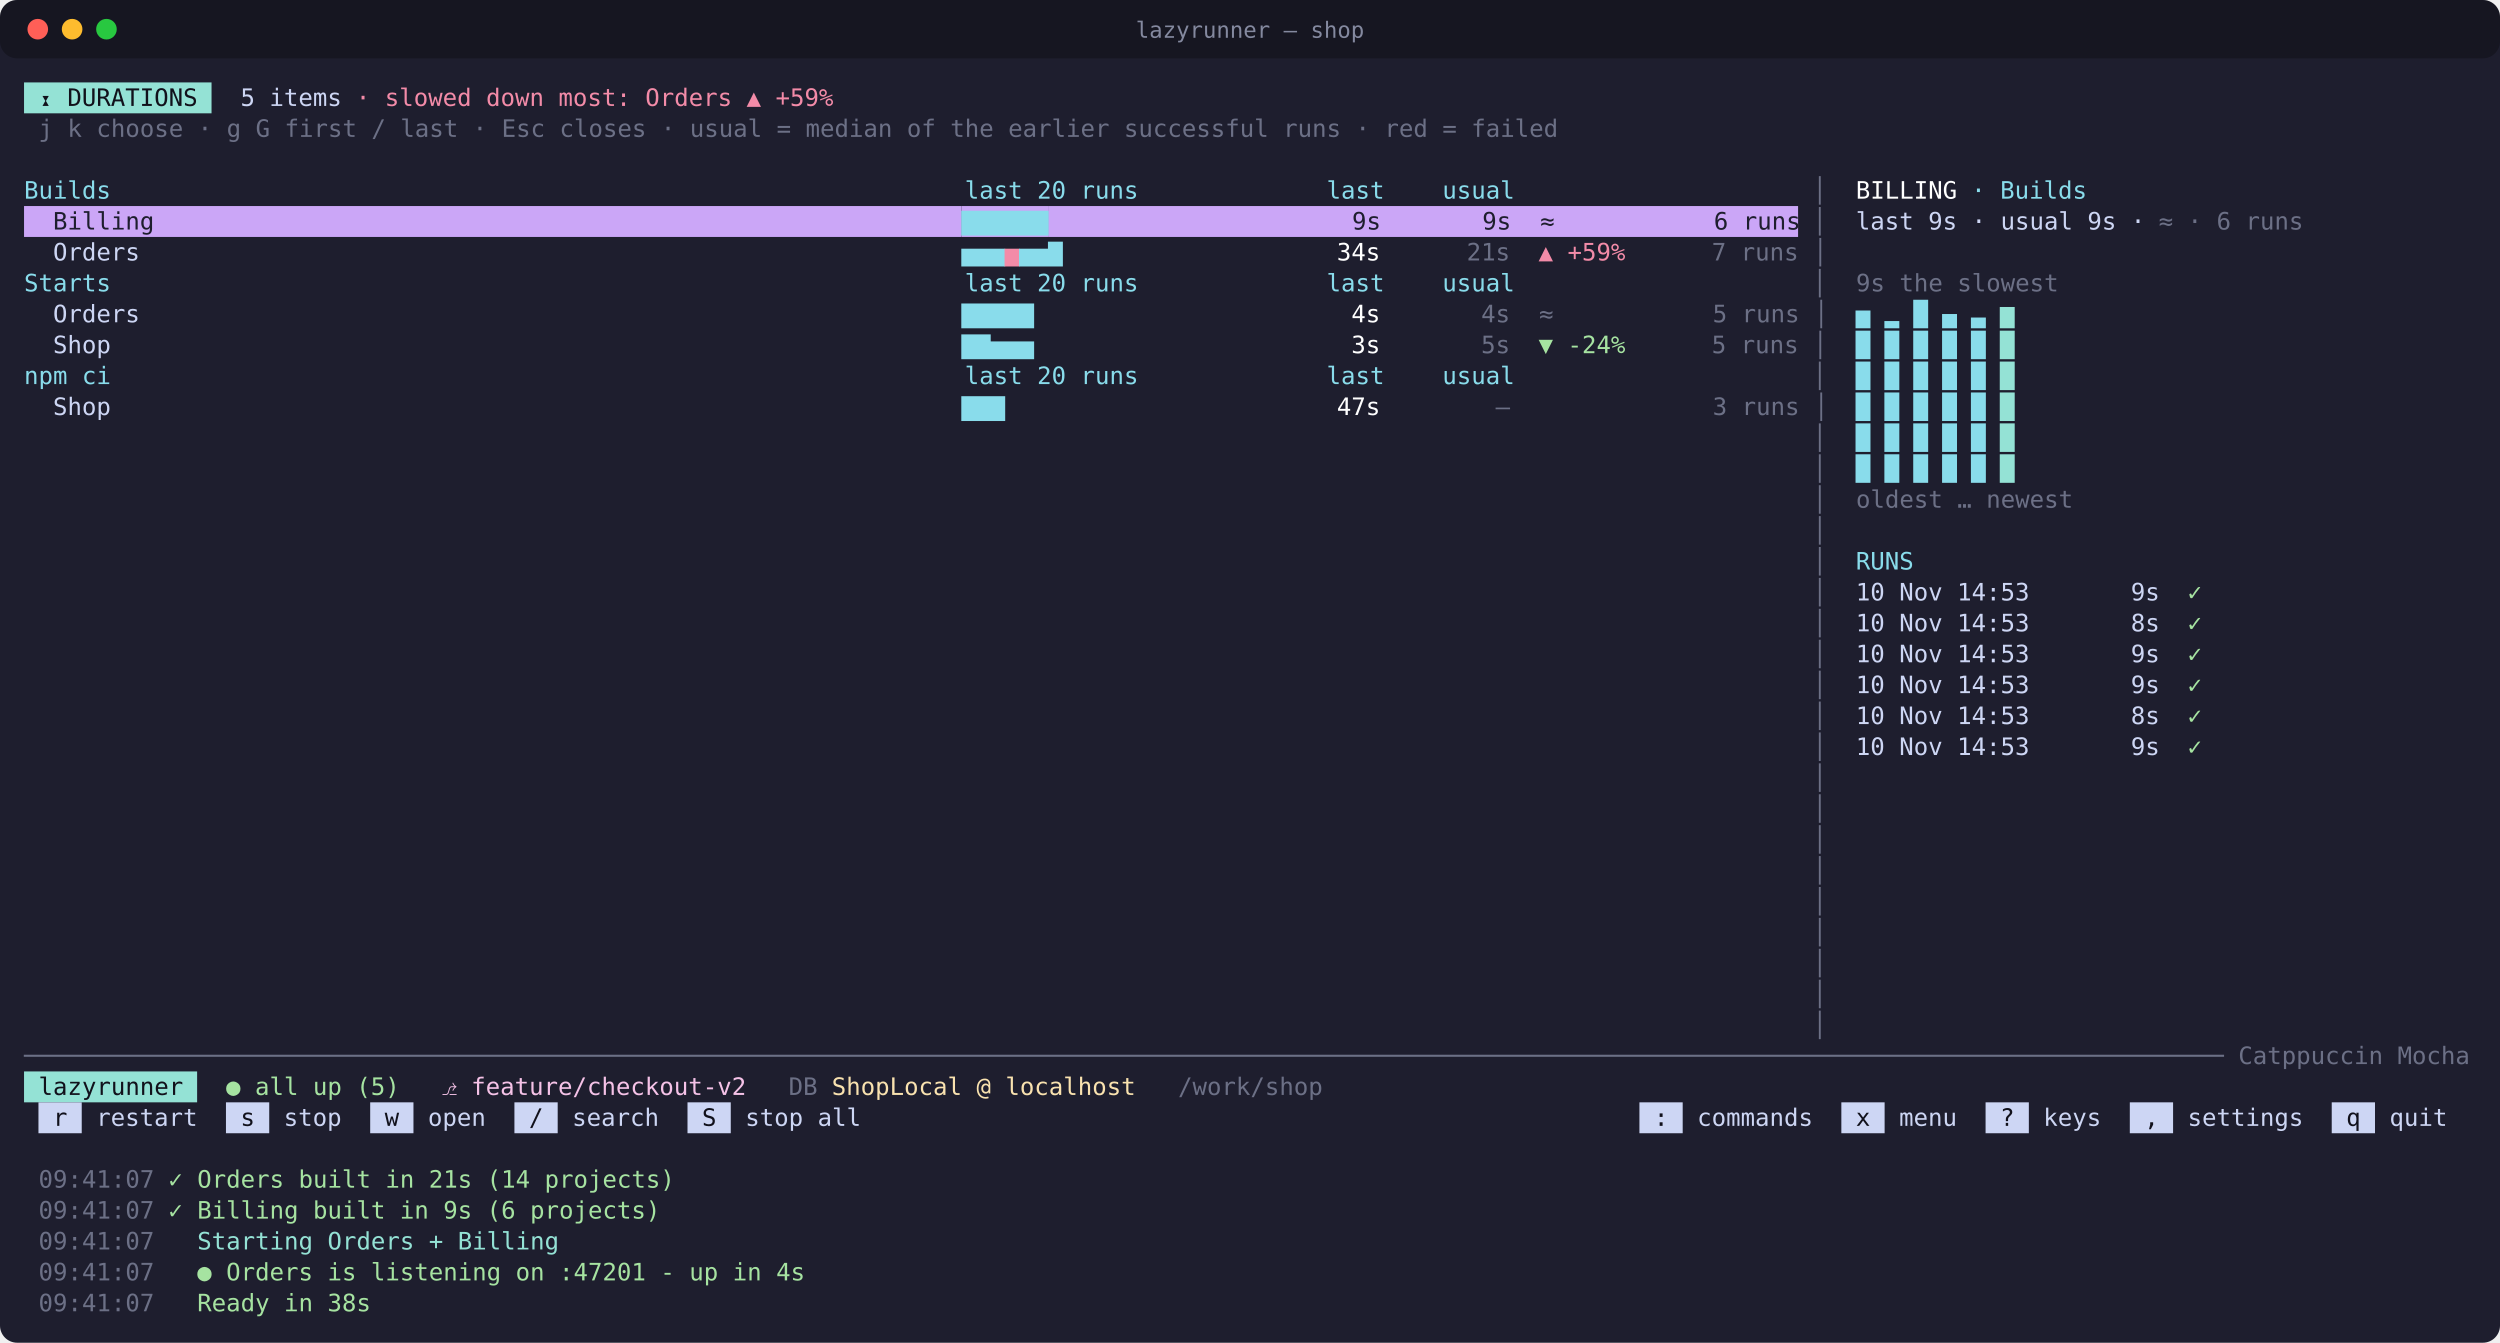
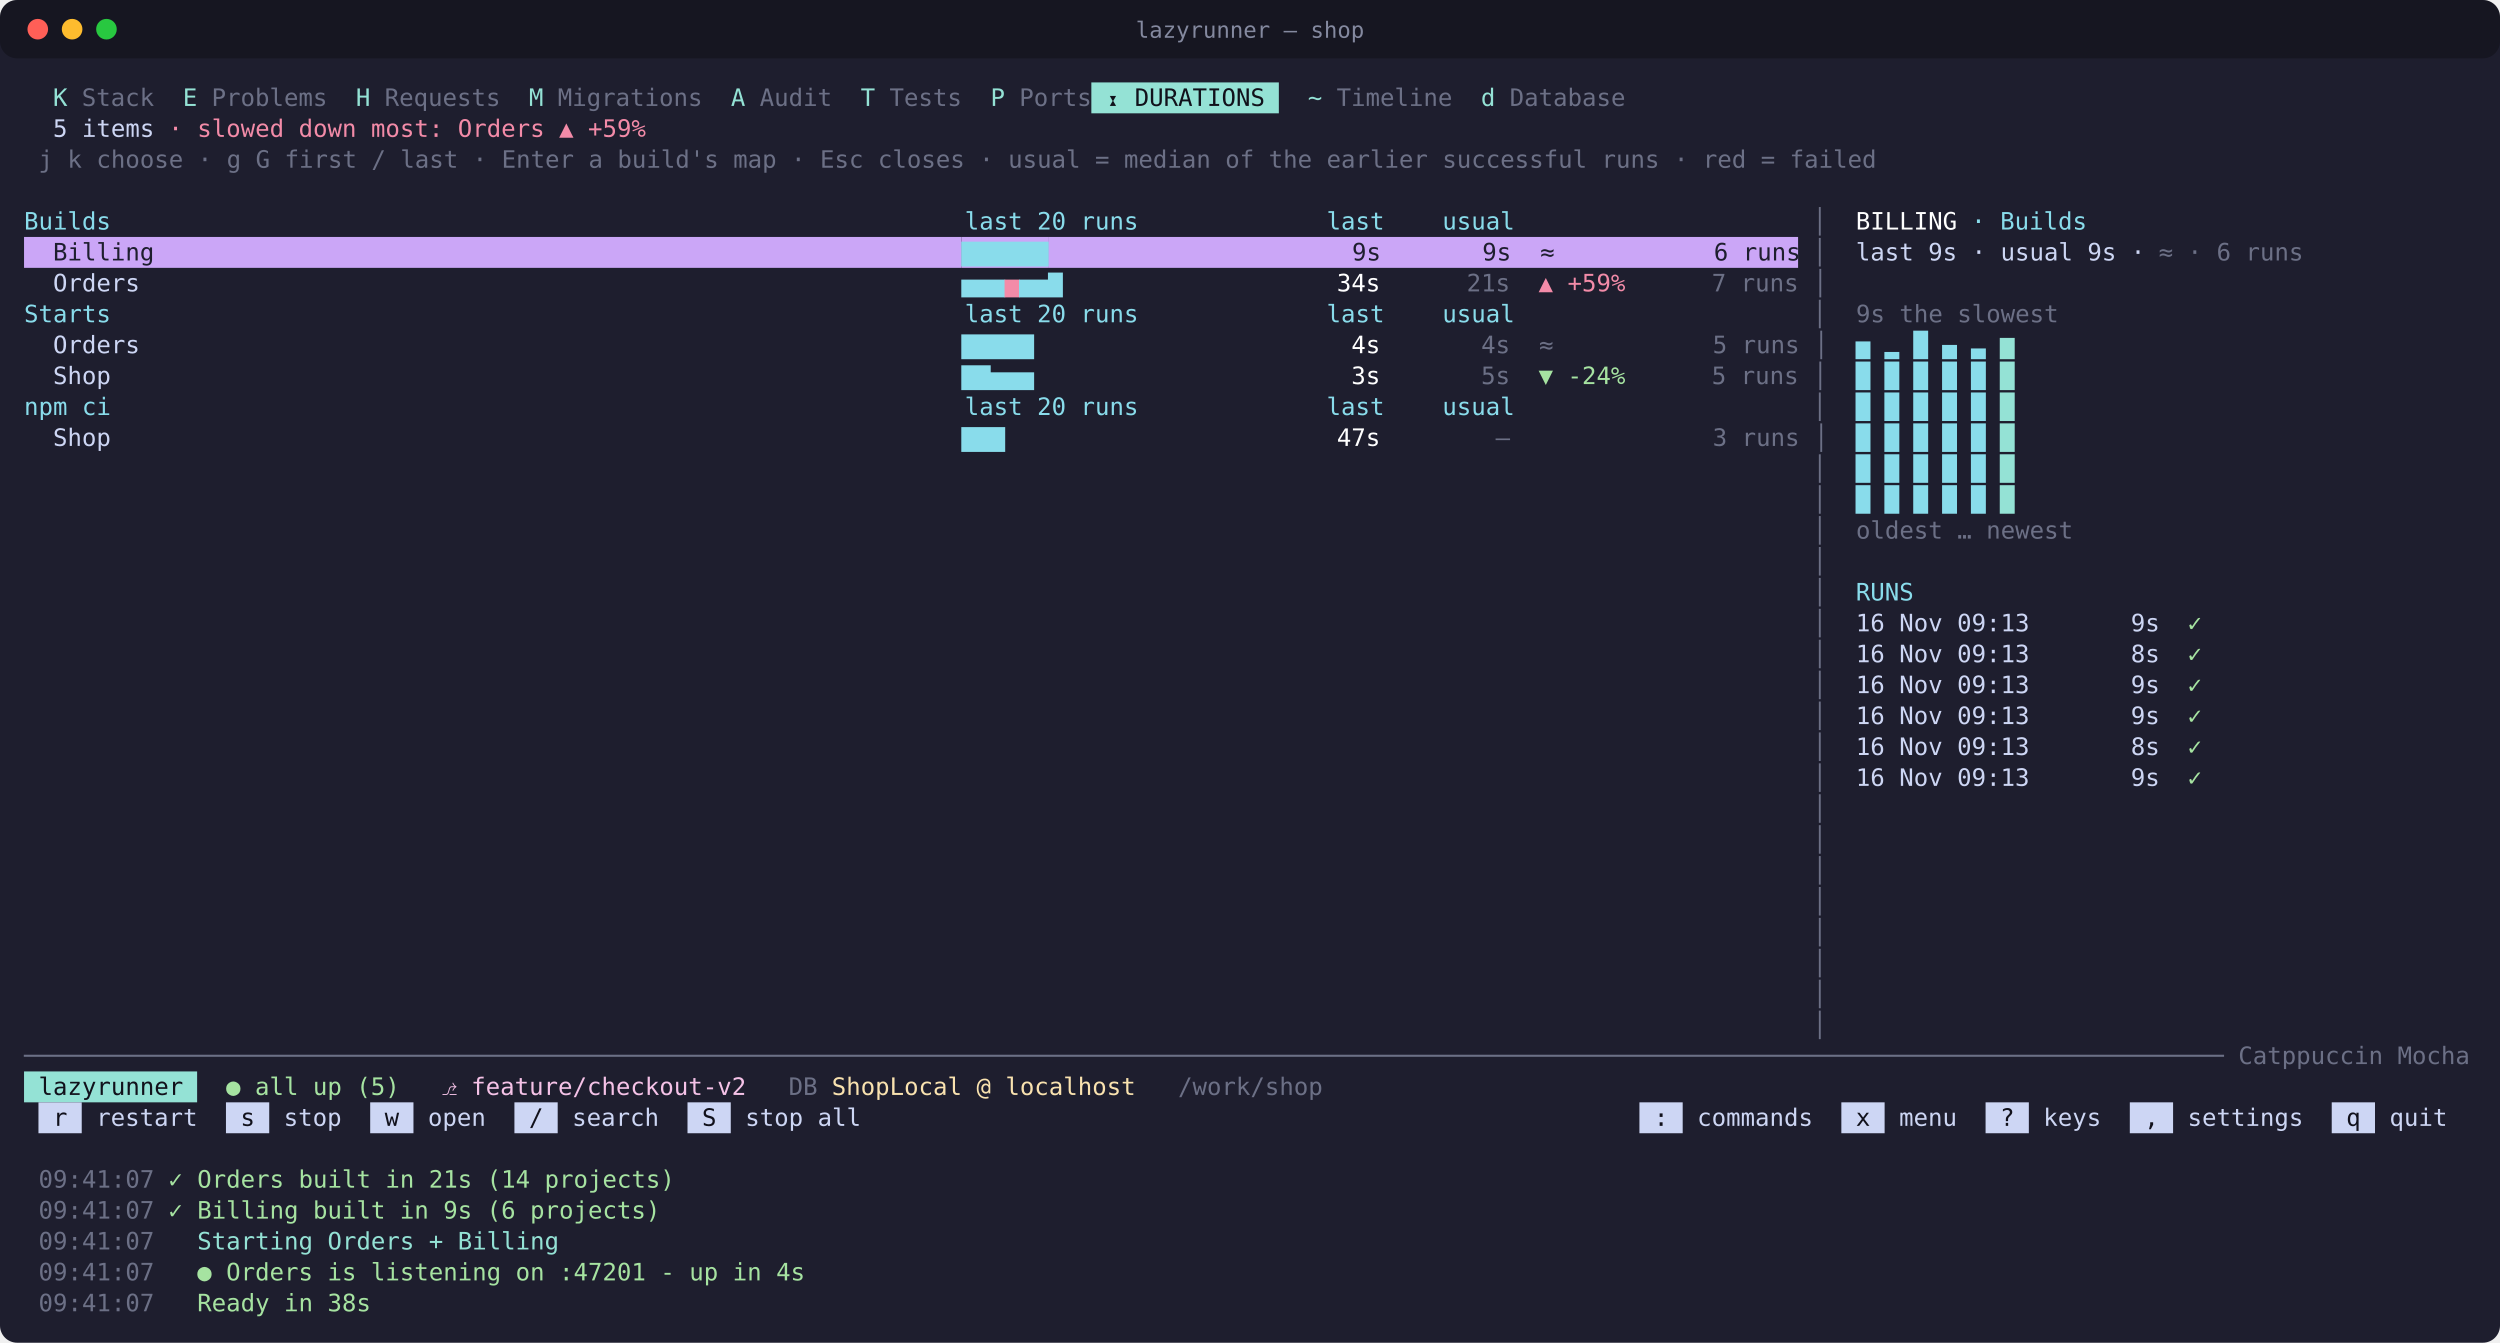
<svg xmlns="http://www.w3.org/2000/svg" width="1456" height="782" viewBox="0 0 1456 782" font-family="'Cascadia Mono', 'Cascadia Code', Consolas, 'DejaVu Sans Mono', Menlo, monospace" font-size="14">
  <rect width="100%" height="100%" rx="10" fill="#1e1e2e" />
  <rect width="100%" height="34" rx="10" fill="#000000" fill-opacity="0.28" />
  <circle cx="22" cy="17" r="6" fill="#ff5f57" />
  <circle cx="42" cy="17" r="6" fill="#febc2e" />
  <circle cx="62" cy="17" r="6" fill="#28c840" />
  <text x="728" y="22" fill="#cdd6f4" fill-opacity="0.6" font-size="13" text-anchor="middle">lazyrunner — shop</text>
-   <rect x="14.0" y="48.0" width="109.2" height="18" fill="#94e2d5" />
-   <text x="14.0" y="61.7" fill="#11111b" textLength="109.2" lengthAdjust="spacingAndGlyphs" xml:space="preserve"> ⧗ DURATIONS </text>
-   <text x="123.2" y="61.7" fill="#cdd6f4" textLength="75.6" lengthAdjust="spacingAndGlyphs" xml:space="preserve">  5 items</text>
-   <text x="198.8" y="61.7" fill="#f38ba8" textLength="285.6" lengthAdjust="spacingAndGlyphs" xml:space="preserve"> · slowed down most: Orders ▲ +59%</text>
-   <text x="14.0" y="79.7" fill="#6c7086" textLength="890.4" lengthAdjust="spacingAndGlyphs" xml:space="preserve"> j k choose · g G first / last · Esc closes · usual = median of the earlier successful runs · red = failed</text>
-   <text x="14.0" y="115.7" fill="#89dceb" textLength="865.2" lengthAdjust="spacingAndGlyphs" xml:space="preserve">Builds                                                           last 20 runs             last    usual</text>
-   <text x="1047.2" y="115.7" fill="#6c7086" textLength="25.2" lengthAdjust="spacingAndGlyphs" xml:space="preserve"> │ </text>
-   <text x="1072.4" y="115.7" fill="#ffffff" textLength="67.2" lengthAdjust="spacingAndGlyphs" xml:space="preserve"> BILLING</text>
-   <text x="1139.6" y="115.7" fill="#89dceb" textLength="75.6" lengthAdjust="spacingAndGlyphs" xml:space="preserve"> · Builds</text>
-   <rect x="14.0" y="120.0" width="546.0" height="18" fill="#cba6f7" />
-   <rect x="560.0" y="120.0" width="50.4" height="18" fill="#cba6f7" />
-   <rect x="610.4" y="120.0" width="436.8" height="18" fill="#cba6f7" />
-   <text x="14.0" y="133.7" fill="#1e1e2e" textLength="546.0" lengthAdjust="spacingAndGlyphs" xml:space="preserve">  Billing                                                        </text>
-   <text x="560.0" y="133.7" fill="#89dceb" textLength="50.4" lengthAdjust="spacingAndGlyphs" xml:space="preserve">▇▇▇▇▇▇</text>
-   <text x="610.4" y="133.7" fill="#1e1e2e" textLength="436.8" lengthAdjust="spacingAndGlyphs" xml:space="preserve">                     9s       9s  ≈           6 runs</text>
+   <rect x="635.6" y="48.0" width="109.2" height="18" fill="#94e2d5" />
+   <text x="14.0" y="61.7" fill="#94e2d5" textLength="25.2" lengthAdjust="spacingAndGlyphs" xml:space="preserve">  K</text>
+   <text x="39.2" y="61.7" fill="#6c7086" textLength="50.4" lengthAdjust="spacingAndGlyphs" xml:space="preserve"> Stack</text>
+   <text x="89.6" y="61.7" fill="#94e2d5" textLength="25.2" lengthAdjust="spacingAndGlyphs" xml:space="preserve">  E</text>
+   <text x="114.8" y="61.7" fill="#6c7086" textLength="75.6" lengthAdjust="spacingAndGlyphs" xml:space="preserve"> Problems</text>
+   <text x="190.4" y="61.7" fill="#94e2d5" textLength="25.2" lengthAdjust="spacingAndGlyphs" xml:space="preserve">  H</text>
+   <text x="215.6" y="61.7" fill="#6c7086" textLength="75.6" lengthAdjust="spacingAndGlyphs" xml:space="preserve"> Requests</text>
+   <text x="291.2" y="61.7" fill="#94e2d5" textLength="25.2" lengthAdjust="spacingAndGlyphs" xml:space="preserve">  M</text>
+   <text x="316.4" y="61.7" fill="#6c7086" textLength="92.4" lengthAdjust="spacingAndGlyphs" xml:space="preserve"> Migrations</text>
+   <text x="408.8" y="61.7" fill="#94e2d5" textLength="25.2" lengthAdjust="spacingAndGlyphs" xml:space="preserve">  A</text>
+   <text x="434.0" y="61.7" fill="#6c7086" textLength="50.4" lengthAdjust="spacingAndGlyphs" xml:space="preserve"> Audit</text>
+   <text x="484.4" y="61.7" fill="#94e2d5" textLength="25.2" lengthAdjust="spacingAndGlyphs" xml:space="preserve">  T</text>
+   <text x="509.6" y="61.7" fill="#6c7086" textLength="50.4" lengthAdjust="spacingAndGlyphs" xml:space="preserve"> Tests</text>
+   <text x="560.0" y="61.7" fill="#94e2d5" textLength="25.2" lengthAdjust="spacingAndGlyphs" xml:space="preserve">  P</text>
+   <text x="585.2" y="61.7" fill="#6c7086" textLength="50.4" lengthAdjust="spacingAndGlyphs" xml:space="preserve"> Ports</text>
+   <text x="635.6" y="61.7" fill="#11111b" textLength="109.2" lengthAdjust="spacingAndGlyphs" xml:space="preserve"> ⧗ DURATIONS </text>
+   <text x="744.8" y="61.7" fill="#94e2d5" textLength="25.2" lengthAdjust="spacingAndGlyphs" xml:space="preserve">  ~</text>
+   <text x="770.0" y="61.7" fill="#6c7086" textLength="75.6" lengthAdjust="spacingAndGlyphs" xml:space="preserve"> Timeline</text>
+   <text x="845.6" y="61.7" fill="#94e2d5" textLength="25.2" lengthAdjust="spacingAndGlyphs" xml:space="preserve">  d</text>
+   <text x="870.8" y="61.7" fill="#6c7086" textLength="75.6" lengthAdjust="spacingAndGlyphs" xml:space="preserve"> Database</text>
+   <text x="14.0" y="79.7" fill="#cdd6f4" textLength="75.6" lengthAdjust="spacingAndGlyphs" xml:space="preserve">  5 items</text>
+   <text x="89.6" y="79.7" fill="#f38ba8" textLength="285.6" lengthAdjust="spacingAndGlyphs" xml:space="preserve"> · slowed down most: Orders ▲ +59%</text>
+   <text x="14.0" y="97.7" fill="#6c7086" textLength="1075.2" lengthAdjust="spacingAndGlyphs" xml:space="preserve"> j k choose · g G first / last · Enter a build's map · Esc closes · usual = median of the earlier successful runs · red = failed</text>
+   <text x="14.0" y="133.7" fill="#89dceb" textLength="865.2" lengthAdjust="spacingAndGlyphs" xml:space="preserve">Builds                                                           last 20 runs             last    usual</text>
  <text x="1047.2" y="133.7" fill="#6c7086" textLength="25.2" lengthAdjust="spacingAndGlyphs" xml:space="preserve"> │ </text>
-   <text x="1072.4" y="133.7" fill="#cdd6f4" textLength="184.8" lengthAdjust="spacingAndGlyphs" xml:space="preserve"> last 9s · usual 9s · </text>
-   <text x="1257.2" y="133.7" fill="#6c7086" textLength="84.0" lengthAdjust="spacingAndGlyphs" xml:space="preserve">≈ · 6 runs</text>
-   <text x="14.0" y="151.7" fill="#cdd6f4" textLength="546.0" lengthAdjust="spacingAndGlyphs" xml:space="preserve">  Orders                                                         </text>
-   <text x="560.0" y="151.7" fill="#89dceb" textLength="25.2" lengthAdjust="spacingAndGlyphs" xml:space="preserve">▅▅▅</text>
-   <text x="585.2" y="151.7" fill="#f38ba8" textLength="8.4" lengthAdjust="spacingAndGlyphs" xml:space="preserve">▅</text>
-   <text x="593.6" y="151.7" fill="#89dceb" textLength="25.2" lengthAdjust="spacingAndGlyphs" xml:space="preserve">▅▅▇</text>
-   <text x="728.0" y="151.7" fill="#ffffff" textLength="75.6" lengthAdjust="spacingAndGlyphs" xml:space="preserve">      34s</text>
-   <text x="803.6" y="151.7" fill="#6c7086" textLength="75.6" lengthAdjust="spacingAndGlyphs" xml:space="preserve">      21s</text>
-   <text x="879.2" y="151.7" fill="#f38ba8" textLength="84.0" lengthAdjust="spacingAndGlyphs" xml:space="preserve">  ▲ +59%  </text>
-   <text x="963.2" y="151.7" fill="#6c7086" textLength="109.2" lengthAdjust="spacingAndGlyphs" xml:space="preserve">    7 runs │ </text>
-   <text x="14.0" y="169.7" fill="#89dceb" textLength="865.2" lengthAdjust="spacingAndGlyphs" xml:space="preserve">Starts                                                           last 20 runs             last    usual</text>
-   <text x="1047.2" y="169.7" fill="#6c7086" textLength="151.2" lengthAdjust="spacingAndGlyphs" xml:space="preserve"> │  9s the slowest</text>
-   <text x="14.0" y="187.7" fill="#cdd6f4" textLength="546.0" lengthAdjust="spacingAndGlyphs" xml:space="preserve">  Orders                                                         </text>
-   <text x="560.0" y="187.7" fill="#89dceb" textLength="42.0" lengthAdjust="spacingAndGlyphs" xml:space="preserve">▇▇▇▇▇</text>
-   <text x="728.0" y="187.7" fill="#ffffff" textLength="75.6" lengthAdjust="spacingAndGlyphs" xml:space="preserve">       4s</text>
-   <text x="803.6" y="187.7" fill="#6c7086" textLength="268.8" lengthAdjust="spacingAndGlyphs" xml:space="preserve">       4s  ≈           5 runs │ </text>
-   <text x="1080.8" y="187.7" fill="#89dceb" textLength="8.4" lengthAdjust="spacingAndGlyphs" xml:space="preserve">▅</text>
-   <text x="1097.6" y="187.7" fill="#89dceb" textLength="8.4" lengthAdjust="spacingAndGlyphs" xml:space="preserve">▂</text>
-   <text x="1114.4" y="187.7" fill="#89dceb" textLength="8.4" lengthAdjust="spacingAndGlyphs" xml:space="preserve">█</text>
-   <text x="1131.2" y="187.7" fill="#89dceb" textLength="8.4" lengthAdjust="spacingAndGlyphs" xml:space="preserve">▄</text>
-   <text x="1148.0" y="187.7" fill="#89dceb" textLength="8.4" lengthAdjust="spacingAndGlyphs" xml:space="preserve">▃</text>
-   <text x="1164.8" y="187.7" fill="#94e2d5" textLength="8.4" lengthAdjust="spacingAndGlyphs" xml:space="preserve">▆</text>
-   <text x="14.0" y="205.7" fill="#cdd6f4" textLength="546.0" lengthAdjust="spacingAndGlyphs" xml:space="preserve">  Shop                                                           </text>
-   <text x="560.0" y="205.7" fill="#89dceb" textLength="42.0" lengthAdjust="spacingAndGlyphs" xml:space="preserve">▇▇▅▅▅</text>
-   <text x="728.0" y="205.7" fill="#ffffff" textLength="75.6" lengthAdjust="spacingAndGlyphs" xml:space="preserve">       3s</text>
-   <text x="803.6" y="205.7" fill="#6c7086" textLength="75.6" lengthAdjust="spacingAndGlyphs" xml:space="preserve">       5s</text>
-   <text x="879.2" y="205.7" fill="#a6e3a1" textLength="84.0" lengthAdjust="spacingAndGlyphs" xml:space="preserve">  ▼ -24%  </text>
-   <text x="963.2" y="205.7" fill="#6c7086" textLength="109.2" lengthAdjust="spacingAndGlyphs" xml:space="preserve">    5 runs │ </text>
-   <text x="1080.8" y="205.7" fill="#89dceb" textLength="8.4" lengthAdjust="spacingAndGlyphs" xml:space="preserve">█</text>
-   <text x="1097.6" y="205.7" fill="#89dceb" textLength="8.4" lengthAdjust="spacingAndGlyphs" xml:space="preserve">█</text>
+   <text x="1072.4" y="133.7" fill="#ffffff" textLength="67.2" lengthAdjust="spacingAndGlyphs" xml:space="preserve"> BILLING</text>
+   <text x="1139.6" y="133.7" fill="#89dceb" textLength="75.6" lengthAdjust="spacingAndGlyphs" xml:space="preserve"> · Builds</text>
+   <rect x="14.0" y="138.0" width="546.0" height="18" fill="#cba6f7" />
+   <rect x="560.0" y="138.0" width="50.4" height="18" fill="#cba6f7" />
+   <rect x="610.4" y="138.0" width="436.8" height="18" fill="#cba6f7" />
+   <text x="14.0" y="151.7" fill="#1e1e2e" textLength="546.0" lengthAdjust="spacingAndGlyphs" xml:space="preserve">  Billing                                                        </text>
+   <text x="560.0" y="151.7" fill="#89dceb" textLength="50.4" lengthAdjust="spacingAndGlyphs" xml:space="preserve">▇▇▇▇▇▇</text>
+   <text x="610.4" y="151.7" fill="#1e1e2e" textLength="436.8" lengthAdjust="spacingAndGlyphs" xml:space="preserve">                     9s       9s  ≈           6 runs</text>
+   <text x="1047.2" y="151.7" fill="#6c7086" textLength="25.2" lengthAdjust="spacingAndGlyphs" xml:space="preserve"> │ </text>
+   <text x="1072.4" y="151.7" fill="#cdd6f4" textLength="184.8" lengthAdjust="spacingAndGlyphs" xml:space="preserve"> last 9s · usual 9s · </text>
+   <text x="1257.2" y="151.7" fill="#6c7086" textLength="84.0" lengthAdjust="spacingAndGlyphs" xml:space="preserve">≈ · 6 runs</text>
+   <text x="14.0" y="169.7" fill="#cdd6f4" textLength="546.0" lengthAdjust="spacingAndGlyphs" xml:space="preserve">  Orders                                                         </text>
+   <text x="560.0" y="169.7" fill="#89dceb" textLength="25.2" lengthAdjust="spacingAndGlyphs" xml:space="preserve">▅▅▅</text>
+   <text x="585.2" y="169.7" fill="#f38ba8" textLength="8.4" lengthAdjust="spacingAndGlyphs" xml:space="preserve">▅</text>
+   <text x="593.6" y="169.7" fill="#89dceb" textLength="25.2" lengthAdjust="spacingAndGlyphs" xml:space="preserve">▅▅▇</text>
+   <text x="728.0" y="169.7" fill="#ffffff" textLength="75.6" lengthAdjust="spacingAndGlyphs" xml:space="preserve">      34s</text>
+   <text x="803.6" y="169.7" fill="#6c7086" textLength="75.6" lengthAdjust="spacingAndGlyphs" xml:space="preserve">      21s</text>
+   <text x="879.2" y="169.7" fill="#f38ba8" textLength="84.0" lengthAdjust="spacingAndGlyphs" xml:space="preserve">  ▲ +59%  </text>
+   <text x="963.2" y="169.7" fill="#6c7086" textLength="109.2" lengthAdjust="spacingAndGlyphs" xml:space="preserve">    7 runs │ </text>
+   <text x="14.0" y="187.7" fill="#89dceb" textLength="865.2" lengthAdjust="spacingAndGlyphs" xml:space="preserve">Starts                                                           last 20 runs             last    usual</text>
+   <text x="1047.2" y="187.7" fill="#6c7086" textLength="151.2" lengthAdjust="spacingAndGlyphs" xml:space="preserve"> │  9s the slowest</text>
+   <text x="14.0" y="205.7" fill="#cdd6f4" textLength="546.0" lengthAdjust="spacingAndGlyphs" xml:space="preserve">  Orders                                                         </text>
+   <text x="560.0" y="205.7" fill="#89dceb" textLength="42.0" lengthAdjust="spacingAndGlyphs" xml:space="preserve">▇▇▇▇▇</text>
+   <text x="728.0" y="205.7" fill="#ffffff" textLength="75.6" lengthAdjust="spacingAndGlyphs" xml:space="preserve">       4s</text>
+   <text x="803.6" y="205.7" fill="#6c7086" textLength="268.8" lengthAdjust="spacingAndGlyphs" xml:space="preserve">       4s  ≈           5 runs │ </text>
+   <text x="1080.8" y="205.7" fill="#89dceb" textLength="8.4" lengthAdjust="spacingAndGlyphs" xml:space="preserve">▅</text>
+   <text x="1097.6" y="205.7" fill="#89dceb" textLength="8.4" lengthAdjust="spacingAndGlyphs" xml:space="preserve">▂</text>
  <text x="1114.4" y="205.7" fill="#89dceb" textLength="8.4" lengthAdjust="spacingAndGlyphs" xml:space="preserve">█</text>
-   <text x="1131.2" y="205.7" fill="#89dceb" textLength="8.4" lengthAdjust="spacingAndGlyphs" xml:space="preserve">█</text>
-   <text x="1148.0" y="205.7" fill="#89dceb" textLength="8.4" lengthAdjust="spacingAndGlyphs" xml:space="preserve">█</text>
-   <text x="1164.8" y="205.7" fill="#94e2d5" textLength="8.4" lengthAdjust="spacingAndGlyphs" xml:space="preserve">█</text>
-   <text x="14.0" y="223.7" fill="#89dceb" textLength="865.2" lengthAdjust="spacingAndGlyphs" xml:space="preserve">npm ci                                                           last 20 runs             last    usual</text>
-   <text x="1047.2" y="223.7" fill="#6c7086" textLength="25.2" lengthAdjust="spacingAndGlyphs" xml:space="preserve"> │ </text>
+   <text x="1131.2" y="205.7" fill="#89dceb" textLength="8.4" lengthAdjust="spacingAndGlyphs" xml:space="preserve">▄</text>
+   <text x="1148.0" y="205.7" fill="#89dceb" textLength="8.4" lengthAdjust="spacingAndGlyphs" xml:space="preserve">▃</text>
+   <text x="1164.8" y="205.7" fill="#94e2d5" textLength="8.4" lengthAdjust="spacingAndGlyphs" xml:space="preserve">▆</text>
+   <text x="14.0" y="223.7" fill="#cdd6f4" textLength="546.0" lengthAdjust="spacingAndGlyphs" xml:space="preserve">  Shop                                                           </text>
+   <text x="560.0" y="223.7" fill="#89dceb" textLength="42.0" lengthAdjust="spacingAndGlyphs" xml:space="preserve">▇▇▅▅▅</text>
+   <text x="728.0" y="223.7" fill="#ffffff" textLength="75.6" lengthAdjust="spacingAndGlyphs" xml:space="preserve">       3s</text>
+   <text x="803.6" y="223.7" fill="#6c7086" textLength="75.6" lengthAdjust="spacingAndGlyphs" xml:space="preserve">       5s</text>
+   <text x="879.2" y="223.7" fill="#a6e3a1" textLength="84.0" lengthAdjust="spacingAndGlyphs" xml:space="preserve">  ▼ -24%  </text>
+   <text x="963.2" y="223.7" fill="#6c7086" textLength="109.2" lengthAdjust="spacingAndGlyphs" xml:space="preserve">    5 runs │ </text>
  <text x="1080.8" y="223.7" fill="#89dceb" textLength="8.4" lengthAdjust="spacingAndGlyphs" xml:space="preserve">█</text>
  <text x="1097.6" y="223.7" fill="#89dceb" textLength="8.4" lengthAdjust="spacingAndGlyphs" xml:space="preserve">█</text>
  <text x="1114.4" y="223.7" fill="#89dceb" textLength="8.4" lengthAdjust="spacingAndGlyphs" xml:space="preserve">█</text>
  <text x="1131.2" y="223.7" fill="#89dceb" textLength="8.4" lengthAdjust="spacingAndGlyphs" xml:space="preserve">█</text>
  <text x="1148.0" y="223.7" fill="#89dceb" textLength="8.4" lengthAdjust="spacingAndGlyphs" xml:space="preserve">█</text>
  <text x="1164.8" y="223.7" fill="#94e2d5" textLength="8.4" lengthAdjust="spacingAndGlyphs" xml:space="preserve">█</text>
-   <text x="14.0" y="241.7" fill="#cdd6f4" textLength="546.0" lengthAdjust="spacingAndGlyphs" xml:space="preserve">  Shop                                                           </text>
-   <text x="560.0" y="241.7" fill="#89dceb" textLength="25.2" lengthAdjust="spacingAndGlyphs" xml:space="preserve">▇▇▇</text>
-   <text x="728.0" y="241.7" fill="#ffffff" textLength="75.6" lengthAdjust="spacingAndGlyphs" xml:space="preserve">      47s</text>
-   <text x="803.6" y="241.7" fill="#6c7086" textLength="268.8" lengthAdjust="spacingAndGlyphs" xml:space="preserve">        –              3 runs │ </text>
+   <text x="14.0" y="241.7" fill="#89dceb" textLength="865.2" lengthAdjust="spacingAndGlyphs" xml:space="preserve">npm ci                                                           last 20 runs             last    usual</text>
+   <text x="1047.2" y="241.7" fill="#6c7086" textLength="25.2" lengthAdjust="spacingAndGlyphs" xml:space="preserve"> │ </text>
  <text x="1080.8" y="241.7" fill="#89dceb" textLength="8.4" lengthAdjust="spacingAndGlyphs" xml:space="preserve">█</text>
  <text x="1097.6" y="241.7" fill="#89dceb" textLength="8.4" lengthAdjust="spacingAndGlyphs" xml:space="preserve">█</text>
  <text x="1114.4" y="241.7" fill="#89dceb" textLength="8.4" lengthAdjust="spacingAndGlyphs" xml:space="preserve">█</text>
  <text x="1131.2" y="241.7" fill="#89dceb" textLength="8.4" lengthAdjust="spacingAndGlyphs" xml:space="preserve">█</text>
  <text x="1148.0" y="241.7" fill="#89dceb" textLength="8.4" lengthAdjust="spacingAndGlyphs" xml:space="preserve">█</text>
  <text x="1164.8" y="241.7" fill="#94e2d5" textLength="8.4" lengthAdjust="spacingAndGlyphs" xml:space="preserve">█</text>
-   <text x="1047.2" y="259.7" fill="#6c7086" textLength="25.2" lengthAdjust="spacingAndGlyphs" xml:space="preserve"> │ </text>
+   <text x="14.0" y="259.7" fill="#cdd6f4" textLength="546.0" lengthAdjust="spacingAndGlyphs" xml:space="preserve">  Shop                                                           </text>
+   <text x="560.0" y="259.7" fill="#89dceb" textLength="25.2" lengthAdjust="spacingAndGlyphs" xml:space="preserve">▇▇▇</text>
+   <text x="728.0" y="259.7" fill="#ffffff" textLength="75.6" lengthAdjust="spacingAndGlyphs" xml:space="preserve">      47s</text>
+   <text x="803.6" y="259.7" fill="#6c7086" textLength="268.8" lengthAdjust="spacingAndGlyphs" xml:space="preserve">        –              3 runs │ </text>
  <text x="1080.8" y="259.7" fill="#89dceb" textLength="8.4" lengthAdjust="spacingAndGlyphs" xml:space="preserve">█</text>
  <text x="1097.6" y="259.7" fill="#89dceb" textLength="8.4" lengthAdjust="spacingAndGlyphs" xml:space="preserve">█</text>
  <text x="1114.4" y="259.7" fill="#89dceb" textLength="8.4" lengthAdjust="spacingAndGlyphs" xml:space="preserve">█</text>
  <text x="1131.2" y="259.7" fill="#89dceb" textLength="8.4" lengthAdjust="spacingAndGlyphs" xml:space="preserve">█</text>
  <text x="1148.0" y="259.7" fill="#89dceb" textLength="8.4" lengthAdjust="spacingAndGlyphs" xml:space="preserve">█</text>
  <text x="1164.8" y="259.7" fill="#94e2d5" textLength="8.4" lengthAdjust="spacingAndGlyphs" xml:space="preserve">█</text>
  <text x="1047.2" y="277.7" fill="#6c7086" textLength="25.2" lengthAdjust="spacingAndGlyphs" xml:space="preserve"> │ </text>
  <text x="1080.8" y="277.7" fill="#89dceb" textLength="8.4" lengthAdjust="spacingAndGlyphs" xml:space="preserve">█</text>
  <text x="1097.6" y="277.7" fill="#89dceb" textLength="8.4" lengthAdjust="spacingAndGlyphs" xml:space="preserve">█</text>
  <text x="1114.4" y="277.7" fill="#89dceb" textLength="8.4" lengthAdjust="spacingAndGlyphs" xml:space="preserve">█</text>
  <text x="1131.2" y="277.7" fill="#89dceb" textLength="8.4" lengthAdjust="spacingAndGlyphs" xml:space="preserve">█</text>
  <text x="1148.0" y="277.7" fill="#89dceb" textLength="8.4" lengthAdjust="spacingAndGlyphs" xml:space="preserve">█</text>
  <text x="1164.8" y="277.7" fill="#94e2d5" textLength="8.4" lengthAdjust="spacingAndGlyphs" xml:space="preserve">█</text>
-   <text x="1047.2" y="295.7" fill="#6c7086" textLength="159.6" lengthAdjust="spacingAndGlyphs" xml:space="preserve"> │  oldest … newest</text>
-   <text x="1047.2" y="313.7" fill="#6c7086" textLength="25.2" lengthAdjust="spacingAndGlyphs" xml:space="preserve"> │ </text>
+   <text x="1047.2" y="295.7" fill="#6c7086" textLength="25.2" lengthAdjust="spacingAndGlyphs" xml:space="preserve"> │ </text>
+   <text x="1080.8" y="295.7" fill="#89dceb" textLength="8.4" lengthAdjust="spacingAndGlyphs" xml:space="preserve">█</text>
+   <text x="1097.6" y="295.7" fill="#89dceb" textLength="8.4" lengthAdjust="spacingAndGlyphs" xml:space="preserve">█</text>
+   <text x="1114.4" y="295.7" fill="#89dceb" textLength="8.4" lengthAdjust="spacingAndGlyphs" xml:space="preserve">█</text>
+   <text x="1131.2" y="295.7" fill="#89dceb" textLength="8.4" lengthAdjust="spacingAndGlyphs" xml:space="preserve">█</text>
+   <text x="1148.0" y="295.7" fill="#89dceb" textLength="8.4" lengthAdjust="spacingAndGlyphs" xml:space="preserve">█</text>
+   <text x="1164.8" y="295.7" fill="#94e2d5" textLength="8.4" lengthAdjust="spacingAndGlyphs" xml:space="preserve">█</text>
+   <text x="1047.2" y="313.7" fill="#6c7086" textLength="159.6" lengthAdjust="spacingAndGlyphs" xml:space="preserve"> │  oldest … newest</text>
  <text x="1047.2" y="331.7" fill="#6c7086" textLength="25.2" lengthAdjust="spacingAndGlyphs" xml:space="preserve"> │ </text>
-   <text x="1072.4" y="331.7" fill="#89dceb" textLength="42.0" lengthAdjust="spacingAndGlyphs" xml:space="preserve"> RUNS</text>
  <text x="1047.2" y="349.7" fill="#6c7086" textLength="25.2" lengthAdjust="spacingAndGlyphs" xml:space="preserve"> │ </text>
-   <text x="1072.4" y="349.7" fill="#cdd6f4" textLength="201.6" lengthAdjust="spacingAndGlyphs" xml:space="preserve"> 10 Nov 14:53       9s  </text>
-   <text x="1274.0" y="349.7" fill="#a6e3a1" textLength="8.4" lengthAdjust="spacingAndGlyphs" xml:space="preserve">✓</text>
+   <text x="1072.4" y="349.7" fill="#89dceb" textLength="42.0" lengthAdjust="spacingAndGlyphs" xml:space="preserve"> RUNS</text>
  <text x="1047.2" y="367.7" fill="#6c7086" textLength="25.2" lengthAdjust="spacingAndGlyphs" xml:space="preserve"> │ </text>
-   <text x="1072.4" y="367.7" fill="#cdd6f4" textLength="201.6" lengthAdjust="spacingAndGlyphs" xml:space="preserve"> 10 Nov 14:53       8s  </text>
+   <text x="1072.4" y="367.7" fill="#cdd6f4" textLength="201.6" lengthAdjust="spacingAndGlyphs" xml:space="preserve"> 16 Nov 09:13       9s  </text>
  <text x="1274.0" y="367.7" fill="#a6e3a1" textLength="8.4" lengthAdjust="spacingAndGlyphs" xml:space="preserve">✓</text>
  <text x="1047.2" y="385.7" fill="#6c7086" textLength="25.2" lengthAdjust="spacingAndGlyphs" xml:space="preserve"> │ </text>
-   <text x="1072.4" y="385.7" fill="#cdd6f4" textLength="201.6" lengthAdjust="spacingAndGlyphs" xml:space="preserve"> 10 Nov 14:53       9s  </text>
+   <text x="1072.4" y="385.7" fill="#cdd6f4" textLength="201.6" lengthAdjust="spacingAndGlyphs" xml:space="preserve"> 16 Nov 09:13       8s  </text>
  <text x="1274.0" y="385.7" fill="#a6e3a1" textLength="8.4" lengthAdjust="spacingAndGlyphs" xml:space="preserve">✓</text>
  <text x="1047.2" y="403.7" fill="#6c7086" textLength="25.2" lengthAdjust="spacingAndGlyphs" xml:space="preserve"> │ </text>
-   <text x="1072.4" y="403.7" fill="#cdd6f4" textLength="201.6" lengthAdjust="spacingAndGlyphs" xml:space="preserve"> 10 Nov 14:53       9s  </text>
+   <text x="1072.4" y="403.7" fill="#cdd6f4" textLength="201.6" lengthAdjust="spacingAndGlyphs" xml:space="preserve"> 16 Nov 09:13       9s  </text>
  <text x="1274.0" y="403.7" fill="#a6e3a1" textLength="8.4" lengthAdjust="spacingAndGlyphs" xml:space="preserve">✓</text>
  <text x="1047.2" y="421.7" fill="#6c7086" textLength="25.2" lengthAdjust="spacingAndGlyphs" xml:space="preserve"> │ </text>
-   <text x="1072.4" y="421.7" fill="#cdd6f4" textLength="201.6" lengthAdjust="spacingAndGlyphs" xml:space="preserve"> 10 Nov 14:53       8s  </text>
+   <text x="1072.4" y="421.7" fill="#cdd6f4" textLength="201.6" lengthAdjust="spacingAndGlyphs" xml:space="preserve"> 16 Nov 09:13       9s  </text>
  <text x="1274.0" y="421.7" fill="#a6e3a1" textLength="8.4" lengthAdjust="spacingAndGlyphs" xml:space="preserve">✓</text>
  <text x="1047.2" y="439.7" fill="#6c7086" textLength="25.2" lengthAdjust="spacingAndGlyphs" xml:space="preserve"> │ </text>
-   <text x="1072.4" y="439.7" fill="#cdd6f4" textLength="201.6" lengthAdjust="spacingAndGlyphs" xml:space="preserve"> 10 Nov 14:53       9s  </text>
+   <text x="1072.4" y="439.7" fill="#cdd6f4" textLength="201.6" lengthAdjust="spacingAndGlyphs" xml:space="preserve"> 16 Nov 09:13       8s  </text>
  <text x="1274.0" y="439.7" fill="#a6e3a1" textLength="8.4" lengthAdjust="spacingAndGlyphs" xml:space="preserve">✓</text>
  <text x="1047.2" y="457.7" fill="#6c7086" textLength="25.2" lengthAdjust="spacingAndGlyphs" xml:space="preserve"> │ </text>
+   <text x="1072.4" y="457.7" fill="#cdd6f4" textLength="201.6" lengthAdjust="spacingAndGlyphs" xml:space="preserve"> 16 Nov 09:13       9s  </text>
+   <text x="1274.0" y="457.7" fill="#a6e3a1" textLength="8.4" lengthAdjust="spacingAndGlyphs" xml:space="preserve">✓</text>
  <text x="1047.2" y="475.7" fill="#6c7086" textLength="25.2" lengthAdjust="spacingAndGlyphs" xml:space="preserve"> │ </text>
  <text x="1047.2" y="493.7" fill="#6c7086" textLength="25.2" lengthAdjust="spacingAndGlyphs" xml:space="preserve"> │ </text>
  <text x="1047.2" y="511.7" fill="#6c7086" textLength="25.2" lengthAdjust="spacingAndGlyphs" xml:space="preserve"> │ </text>
  <text x="1047.2" y="529.7" fill="#6c7086" textLength="25.2" lengthAdjust="spacingAndGlyphs" xml:space="preserve"> │ </text>
  <text x="1047.2" y="547.7" fill="#6c7086" textLength="25.2" lengthAdjust="spacingAndGlyphs" xml:space="preserve"> │ </text>
  <text x="1047.2" y="565.7" fill="#6c7086" textLength="25.2" lengthAdjust="spacingAndGlyphs" xml:space="preserve"> │ </text>
  <text x="1047.2" y="583.7" fill="#6c7086" textLength="25.2" lengthAdjust="spacingAndGlyphs" xml:space="preserve"> │ </text>
  <text x="1047.2" y="601.7" fill="#6c7086" textLength="25.2" lengthAdjust="spacingAndGlyphs" xml:space="preserve"> │ </text>
  <text x="14.0" y="619.7" fill="#6c7086" textLength="1428.0" lengthAdjust="spacingAndGlyphs" xml:space="preserve">──────────────────────────────────────────────────────────────────────────────────────────────────────────────────────────────────────────────────────── Catppuccin Mocha </text>
  <rect x="14.0" y="624.0" width="100.8" height="18" fill="#94e2d5" />
  <text x="14.0" y="637.7" fill="#11111b" textLength="100.8" lengthAdjust="spacingAndGlyphs" xml:space="preserve"> lazyrunner </text>
  <text x="114.8" y="637.7" fill="#a6e3a1" textLength="117.6" lengthAdjust="spacingAndGlyphs" xml:space="preserve">  ● all up (5)</text>
  <text x="232.4" y="637.7" fill="#f5c2e7" textLength="201.6" lengthAdjust="spacingAndGlyphs" xml:space="preserve">   ⎇ feature/checkout-v2</text>
  <text x="434.0" y="637.7" fill="#6c7086" textLength="50.4" lengthAdjust="spacingAndGlyphs" xml:space="preserve">   DB </text>
  <text x="484.4" y="637.7" fill="#f9e2af" textLength="176.4" lengthAdjust="spacingAndGlyphs" xml:space="preserve">ShopLocal @ localhost</text>
  <text x="660.8" y="637.7" fill="#6c7086" textLength="109.2" lengthAdjust="spacingAndGlyphs" xml:space="preserve">   /work/shop</text>
  <rect x="22.4" y="642.0" width="25.2" height="18" fill="#cdd6f4" />
  <rect x="131.6" y="642.0" width="25.2" height="18" fill="#cdd6f4" />
  <rect x="215.6" y="642.0" width="25.2" height="18" fill="#cdd6f4" />
  <rect x="299.6" y="642.0" width="25.2" height="18" fill="#cdd6f4" />
  <rect x="400.4" y="642.0" width="25.2" height="18" fill="#cdd6f4" />
  <rect x="954.8" y="642.0" width="25.2" height="18" fill="#cdd6f4" />
  <rect x="1072.4" y="642.0" width="25.2" height="18" fill="#cdd6f4" />
  <rect x="1156.4" y="642.0" width="25.2" height="18" fill="#cdd6f4" />
  <rect x="1240.4" y="642.0" width="25.2" height="18" fill="#cdd6f4" />
  <rect x="1358.0" y="642.0" width="25.2" height="18" fill="#cdd6f4" />
  <text x="22.4" y="655.7" fill="#11111b" textLength="25.2" lengthAdjust="spacingAndGlyphs" xml:space="preserve"> r </text>
  <text x="47.6" y="655.7" fill="#cdd6f4" textLength="84.0" lengthAdjust="spacingAndGlyphs" xml:space="preserve"> restart  </text>
  <text x="131.6" y="655.7" fill="#11111b" textLength="25.2" lengthAdjust="spacingAndGlyphs" xml:space="preserve"> s </text>
  <text x="156.8" y="655.7" fill="#cdd6f4" textLength="58.8" lengthAdjust="spacingAndGlyphs" xml:space="preserve"> stop  </text>
  <text x="215.6" y="655.7" fill="#11111b" textLength="25.2" lengthAdjust="spacingAndGlyphs" xml:space="preserve"> w </text>
  <text x="240.8" y="655.7" fill="#cdd6f4" textLength="58.8" lengthAdjust="spacingAndGlyphs" xml:space="preserve"> open  </text>
  <text x="299.6" y="655.7" fill="#11111b" textLength="25.2" lengthAdjust="spacingAndGlyphs" xml:space="preserve"> / </text>
  <text x="324.8" y="655.7" fill="#cdd6f4" textLength="75.6" lengthAdjust="spacingAndGlyphs" xml:space="preserve"> search  </text>
  <text x="400.4" y="655.7" fill="#11111b" textLength="25.2" lengthAdjust="spacingAndGlyphs" xml:space="preserve"> S </text>
  <text x="425.6" y="655.7" fill="#cdd6f4" textLength="529.2" lengthAdjust="spacingAndGlyphs" xml:space="preserve"> stop all                                                      </text>
  <text x="954.8" y="655.7" fill="#11111b" textLength="25.2" lengthAdjust="spacingAndGlyphs" xml:space="preserve"> : </text>
  <text x="980.0" y="655.7" fill="#cdd6f4" textLength="92.4" lengthAdjust="spacingAndGlyphs" xml:space="preserve"> commands  </text>
  <text x="1072.4" y="655.7" fill="#11111b" textLength="25.2" lengthAdjust="spacingAndGlyphs" xml:space="preserve"> x </text>
  <text x="1097.6" y="655.7" fill="#cdd6f4" textLength="58.8" lengthAdjust="spacingAndGlyphs" xml:space="preserve"> menu  </text>
  <text x="1156.4" y="655.7" fill="#11111b" textLength="25.2" lengthAdjust="spacingAndGlyphs" xml:space="preserve"> ? </text>
  <text x="1181.6" y="655.7" fill="#cdd6f4" textLength="58.8" lengthAdjust="spacingAndGlyphs" xml:space="preserve"> keys  </text>
  <text x="1240.4" y="655.7" fill="#11111b" textLength="25.2" lengthAdjust="spacingAndGlyphs" xml:space="preserve"> , </text>
  <text x="1265.6" y="655.7" fill="#cdd6f4" textLength="92.4" lengthAdjust="spacingAndGlyphs" xml:space="preserve"> settings  </text>
  <text x="1358.0" y="655.7" fill="#11111b" textLength="25.2" lengthAdjust="spacingAndGlyphs" xml:space="preserve"> q </text>
  <text x="1383.2" y="655.7" fill="#cdd6f4" textLength="58.8" lengthAdjust="spacingAndGlyphs" xml:space="preserve"> quit  </text>
  <text x="14.0" y="691.7" fill="#6c7086" textLength="84.0" lengthAdjust="spacingAndGlyphs" xml:space="preserve"> 09:41:07 </text>
  <text x="98.0" y="691.7" fill="#a6e3a1" textLength="294.0" lengthAdjust="spacingAndGlyphs" xml:space="preserve">✓ Orders built in 21s (14 projects)</text>
  <text x="14.0" y="709.7" fill="#6c7086" textLength="84.0" lengthAdjust="spacingAndGlyphs" xml:space="preserve"> 09:41:07 </text>
  <text x="98.0" y="709.7" fill="#a6e3a1" textLength="285.6" lengthAdjust="spacingAndGlyphs" xml:space="preserve">✓ Billing built in 9s (6 projects)</text>
  <text x="14.0" y="727.7" fill="#6c7086" textLength="84.0" lengthAdjust="spacingAndGlyphs" xml:space="preserve"> 09:41:07 </text>
  <text x="98.0" y="727.7" fill="#94e2d5" textLength="226.8" lengthAdjust="spacingAndGlyphs" xml:space="preserve">  Starting Orders + Billing</text>
  <text x="14.0" y="745.7" fill="#6c7086" textLength="84.0" lengthAdjust="spacingAndGlyphs" xml:space="preserve"> 09:41:07 </text>
  <text x="98.0" y="745.7" fill="#a6e3a1" textLength="369.6" lengthAdjust="spacingAndGlyphs" xml:space="preserve">  ● Orders is listening on :47201 - up in 4s</text>
  <text x="14.0" y="763.7" fill="#6c7086" textLength="84.0" lengthAdjust="spacingAndGlyphs" xml:space="preserve"> 09:41:07 </text>
  <text x="98.0" y="763.7" fill="#a6e3a1" textLength="117.6" lengthAdjust="spacingAndGlyphs" xml:space="preserve">  Ready in 38s</text>
</svg>
